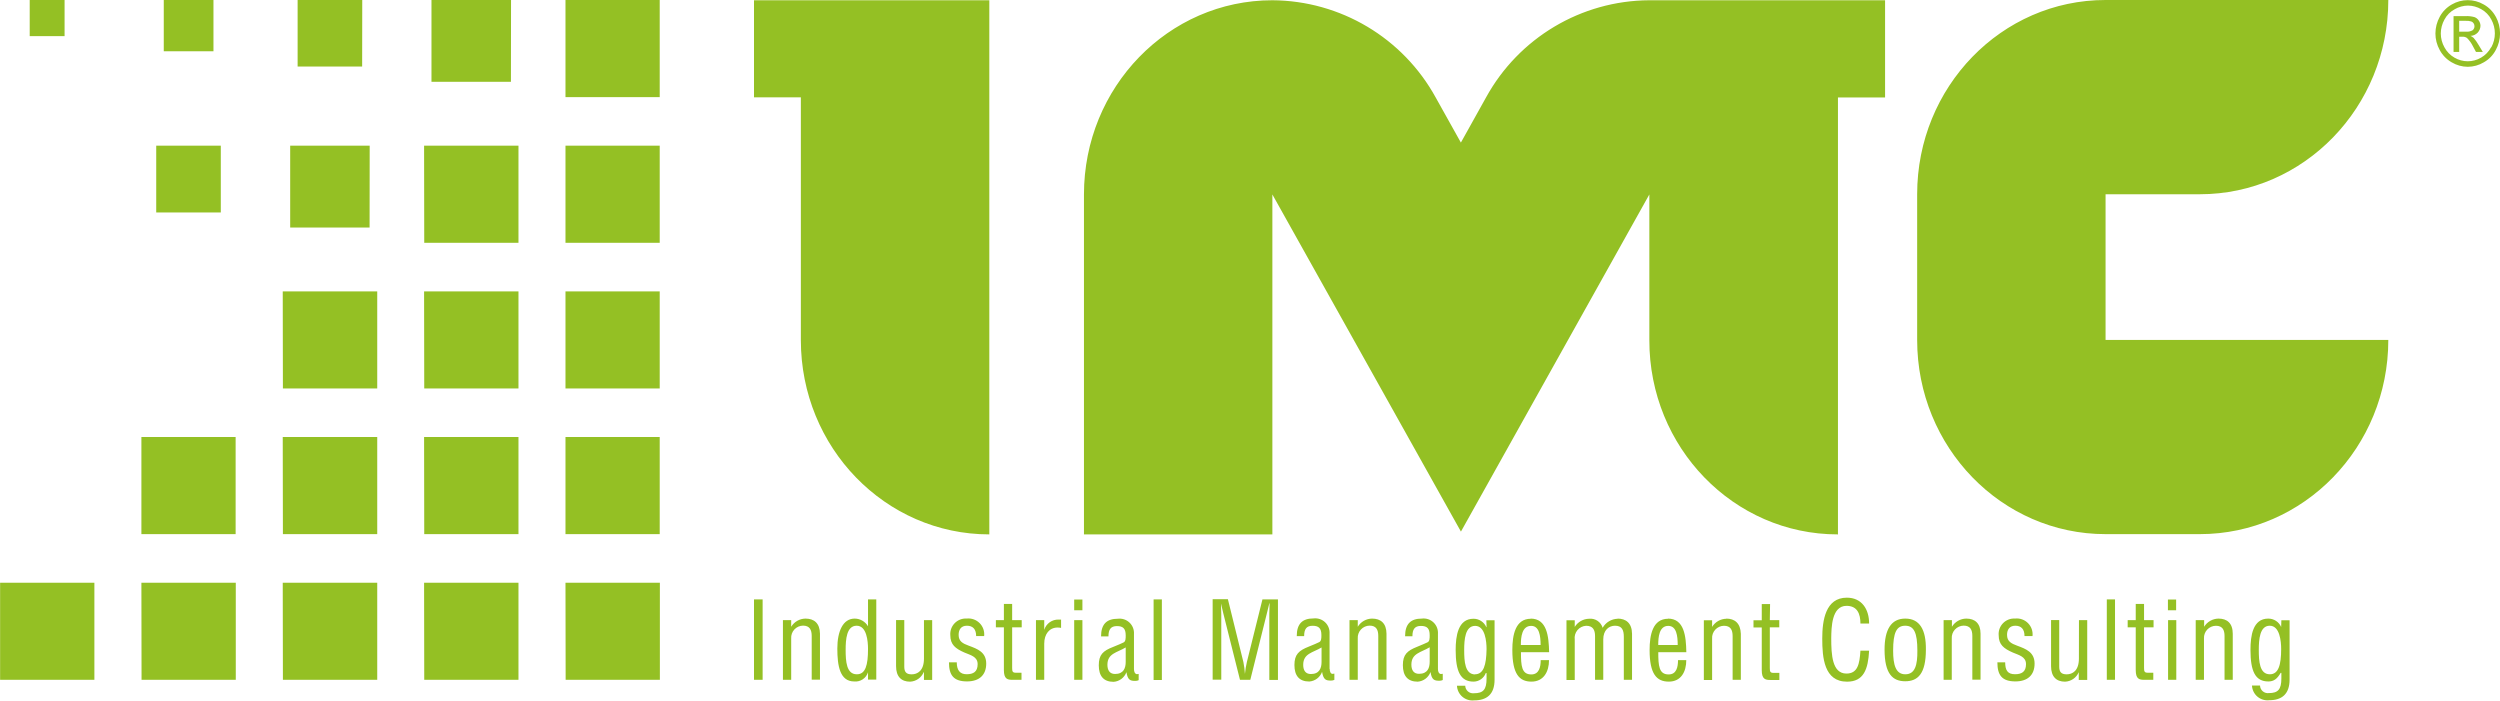
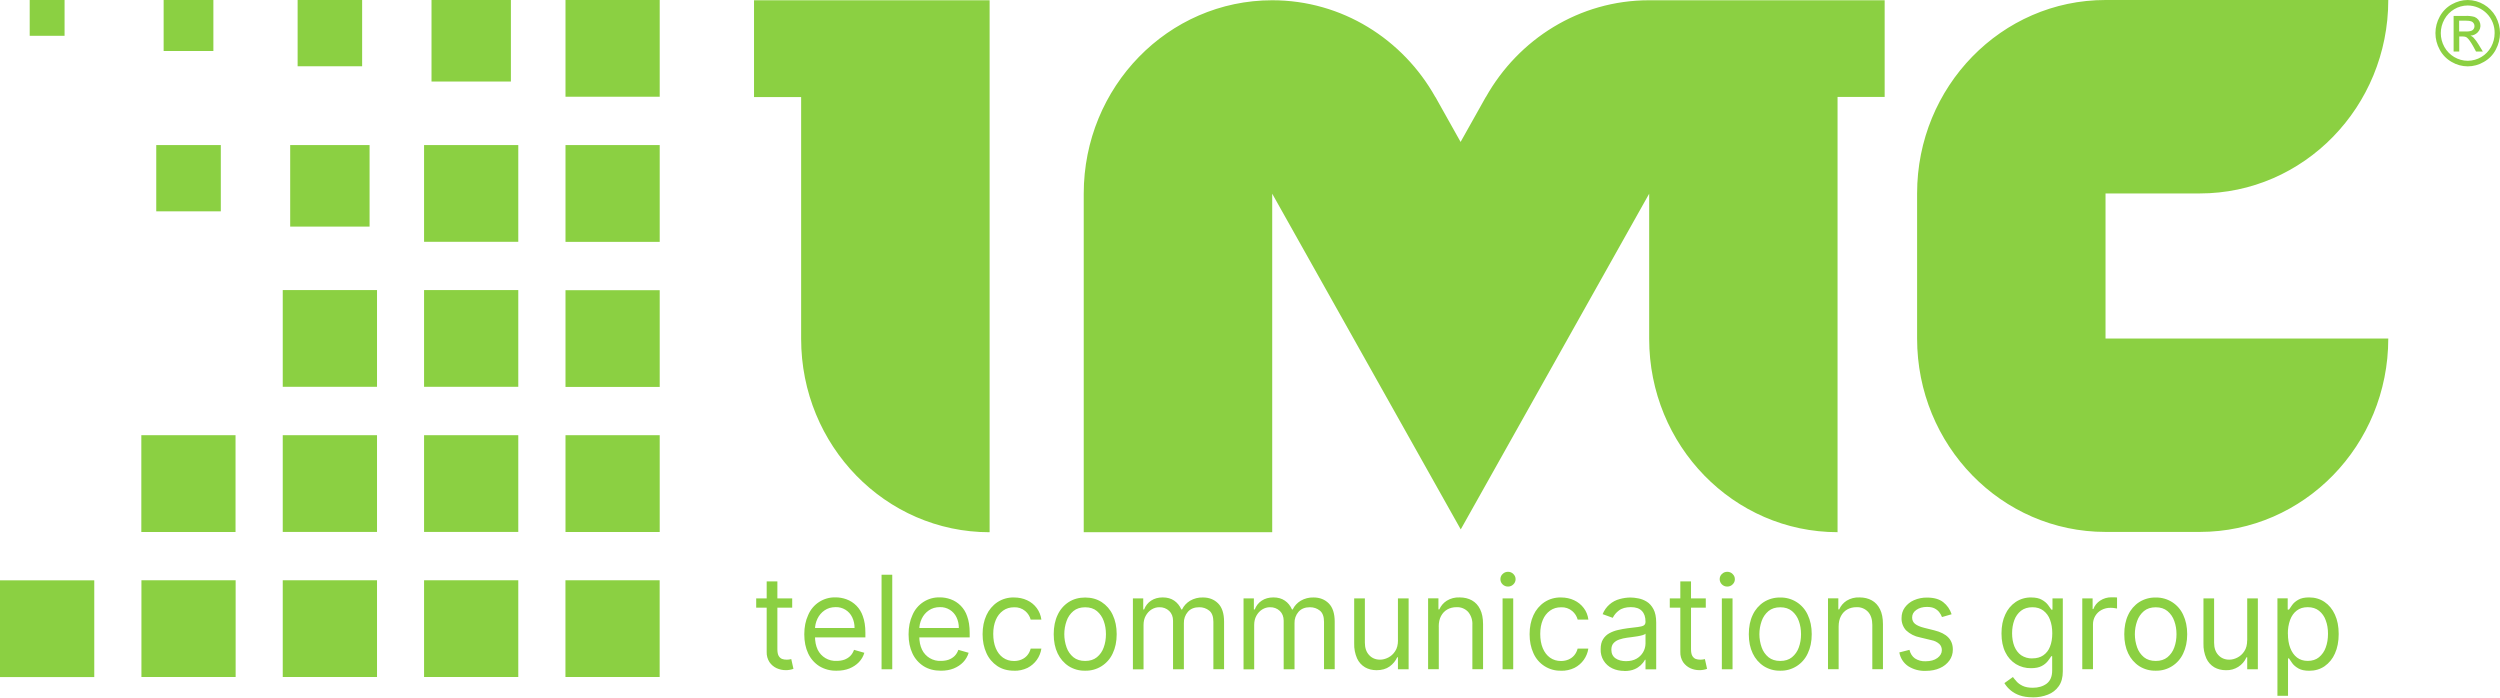
- <svg xmlns="http://www.w3.org/2000/svg" viewBox="0 0 483.92 135.54">
-   <path fill="#94c024" d="M195.92 116.9h-1.6v3.14h-1.55v1.39h1.55v8.27c0 1.75.7 1.89 1.66 1.89h1.75v-1.37h-1.08c-.65 0-.73-.25-.73-.92v-7.87h1.85v-1.39h-1.85Zm-86.46-98.1h18.24V0h-18.24Zm0 28.2h18.24V28.2h-18.24Zm0 28.2h18.24V56.4h-18.24Zm46.46 44.54a3.28 3.28 0 0 0-2.77 1.58v-1.28h-1.6v11.55h1.6v-8a2.33 2.33 0 0 1 2.29-2.49c1.29 0 1.68.83 1.68 2v8.46h1.6v-8.91c-.03-2-1.12-2.91-2.8-2.91Zm46.21 2.18v-1.88h-1.6v11.55h1.6v-7c0-1.86 1-3.12 2.58-3.12a3.34 3.34 0 0 1 .68.07v-1.61a3.75 3.75 0 0 0-.45 0 2.82 2.82 0 0 0-2.81 1.99Zm-92.67-18.53h18.24v-18.8h-18.24Zm69.39 24.08c0 2.39-1.27 3.06-2.38 3.06s-1.43-.53-1.43-1.5v-9h-1.59v8.92c0 2 1 3 2.71 3a3 3 0 0 0 2.64-1.84h.05v1.5h1.59v-11.57h-1.59Zm-10.83-6.24a3 3 0 0 0-2.58-1.49c-2.27 0-3.36 2.45-3.36 5.8s.5 6.37 3.27 6.37a2.54 2.54 0 0 0 2.67-1.78v1.42h1.6v-15.53h-1.6Zm-2.18 9.29c-2 0-2.15-2.52-2.15-4.73 0-2 .17-4.67 2.13-4.67s2.2 3 2.2 4.51c0 3.12-.49 4.89-2.15 4.89ZM145.95 18.84h9.07v47c0 20.77 16.33 37.6 36.48 37.6V.05h-45.55Zm0 112.75h1.67v-15.57h-1.67Zm41.61-6.59c-1.2-.44-2-.85-2-2.11 0-1 .46-1.77 1.6-1.77s1.79.65 1.79 2h1.55a3.07 3.07 0 0 0-3.38-3.39 3 3 0 0 0-3.17 3.23c0 1.83 1 2.59 2.73 3.35 1.15.5 2.56.77 2.56 2.25s-.83 1.95-2.14 1.95-1.9-.81-1.9-2.3h-1.51c0 2.49.9 3.69 3.49 3.69 2.38 0 3.72-1.24 3.72-3.45s-1.68-2.84-3.34-3.45ZM27.37 103.39h18.24v-18.8H27.37ZM12.5 0H5.75v7h6.75Zm30.24 28.2h-12.5v12.93h12.5ZM.02 131.59h18.25V112.8H.02ZM41.32 0H31.7v9.92h9.62Zm57.6 0h-15.4v15.84H98.9ZM71.56 28.2H56.17v15.84h15.37ZM70.12 0H57.61v12.88H70.1Zm12 47h18.24V28.2H82.09Zm-27.36 84.59h18.26V112.8H54.73Zm27.36-28.2h18.24v-18.8H82.09Zm27.37 28.2h18.24V112.8h-18.27ZM82.12 75.2h18.24V56.4H82.09Zm-27.36 28.19h18.26v-18.8H54.73Zm27.36 28.2h18.24V112.8H82.09ZM54.76 75.2h18.26V56.4H54.73ZM27.4 131.59h18.24V112.8H27.37Zm380.41 0h1.59v-15.57h-1.59Zm-5.4-4.12c0 2.39-1.26 3.06-2.37 3.06s-1.44-.53-1.44-1.5v-9h-1.58v8.92c0 2 1 3 2.7 3a3 3 0 0 0 2.66-1.84v1.5h1.64v-11.57h-1.6Zm17.26 4.12h1.59v-11.55h-1.59Zm-4.65-14.69h-1.61v3.14h-1.56v1.39h1.56v8.27c0 1.75.69 1.89 1.67 1.89h1.73v-1.37h-1.06c-.65 0-.73-.25-.73-.92v-7.87h1.84v-1.39h-1.84Zm-46.23 2.84c-2.76 0-4 2.18-4 6 0 4.74 1.6 6.13 4 6.13s4-1.39 4-6.12c.05-3.83-1.19-6.01-3.97-6.01Zm0 10.78c-1.84 0-2.34-1.84-2.34-4.57 0-3.51.65-4.83 2.34-4.83s2.35 1.32 2.35 4.83c.03 2.73-.43 4.57-2.32 4.57Zm-11.38-13.25c2.1 0 2.71 1.54 2.71 3.42h1.68c0-2.79-1.44-5-4.31-5-4.12 0-4.76 4.39-4.76 7.9 0 3.69.35 8.36 4.8 8.36 3.22 0 4.08-2.4 4.27-6h-1.68c-.16 2.58-.53 4.43-2.71 4.43-2.77 0-2.94-3.67-2.94-6.83.03-2.04.05-6.28 2.97-6.28Zm-149.48 14.32h1.59v-11.55h-1.59Zm172.68-11.85a3.3 3.3 0 0 0-2.78 1.58v-1.28h-1.61v11.55h1.58v-8a2.34 2.34 0 0 1 2.29-2.49c1.31 0 1.69.83 1.69 2v8.46h1.59v-8.91c0-2-1.09-2.91-2.76-2.91Zm45.21-82.14c20.14 0 36.48-16.84 36.48-37.6h-54.73c-20.14 0-36.47 16.83-36.47 37.6v28.2c0 20.77 16.33 37.59 36.47 37.59h18.25c20.14 0 36.48-16.82 36.48-37.59h-54.73V37.6Zm-6.18 80.53h1.59v-2.08h-1.59ZM483.1 3.24a5.89 5.89 0 0 0-2.34-2.38 6.13 6.13 0 0 0-6.16 0 6 6 0 0 0-2.34 2.38 6.75 6.75 0 0 0-.84 3.24 6.56 6.56 0 0 0 .83 3.2 6 6 0 0 0 2.31 2.38 6.13 6.13 0 0 0 3.12.87 6.07 6.07 0 0 0 3.11-.87 5.82 5.82 0 0 0 2.31-2.38 6.67 6.67 0 0 0 .83-3.2 6.85 6.85 0 0 0-.83-3.27Zm-.9 5.91a5 5 0 0 1-1.93 2 5.08 5.08 0 0 1-5.18 0 5 5 0 0 1-1.93-2 5.46 5.46 0 0 1-.7-2.67 5.62 5.62 0 0 1 .71-2.7 4.83 4.83 0 0 1 2-2 5.22 5.22 0 0 1 2.56-.7 5.28 5.28 0 0 1 2.56.7 4.83 4.83 0 0 1 1.95 2 5.6 5.6 0 0 1 0 5.37Zm-3.43-1.84a1.69 1.69 0 0 0-.57-.36 2.08 2.08 0 0 0 1.4-.63 2 2 0 0 0 .54-1.34 1.76 1.76 0 0 0-.33-1 1.68 1.68 0 0 0-.84-.67 5.47 5.47 0 0 0-1.72-.19h-2.32v6.93h1.09V7.11h.64a1.35 1.35 0 0 1 .87.24 6 6 0 0 1 1.15 1.6l.59 1.1h1.32l-.82-1.36a8.73 8.73 0 0 0-1-1.41Zm-1.42-1.18h-1.33v-2.1h1.24a3.33 3.33 0 0 1 1.09.12.88.88 0 0 1 .46.36.93.93 0 0 1 .17.56 1 1 0 0 1-.34.77 2.13 2.13 0 0 1-1.29.29Zm-47.92 113.61a3.32 3.32 0 0 0-2.78 1.58v-1.28h-1.63v11.55h1.6v-8a2.33 2.33 0 0 1 2.3-2.46c1.31 0 1.68.83 1.68 2v8.46h1.59v-8.91c0-2.03-1.08-2.94-2.76-2.94Zm12.13 1.62a2.72 2.72 0 0 0-2.5-1.62c-3 0-3.44 3.35-3.44 6.05 0 4.18.94 6.12 3.46 6.12 1 0 1.7-.46 2.38-1.66h.14v1.07c0 2.14-.65 2.84-2.43 2.84a1.51 1.51 0 0 1-1.7-1.46h-1.56a3 3 0 0 0 3.34 2.84c2.41 0 3.94-1.15 3.94-4v-11.48h-1.59Zm-2.19 9.16c-2 0-2.14-2.52-2.14-4.73 0-2 .18-4.67 2.12-4.67s2.21 3 2.21 4.51c0 3.12-.54 4.89-2.19 4.89ZM390.5 125c-1.2-.44-2-.85-2-2.11 0-1 .47-1.77 1.6-1.77s1.78.65 1.78 2h1.55a3.07 3.07 0 0 0-3.38-3.39 3 3 0 0 0-3.17 3.23c0 1.83 1 2.59 2.74 3.35 1.14.5 2.55.77 2.55 2.25s-.84 1.95-2.14 1.95c-1.45 0-1.89-.81-1.89-2.3h-1.51c0 2.49.9 3.69 3.49 3.69 2.37 0 3.71-1.24 3.71-3.45s-1.68-2.84-3.33-3.45Zm-112.16 4.5v-6.82a2.78 2.78 0 0 0-3.13-2.94c-2.1 0-3.23 1-3.23 3.42h1.42c0-1.34.44-2 1.64-2s1.7.48 1.7 1.8c0 .58 0 1.17-.41 1.37-.18.08-1.27.58-2 .86-1.95.77-2.78 1.52-2.78 3.57s.92 3.19 2.87 3.19a2.86 2.86 0 0 0 2.48-1.87c.25 1.55.75 1.69 1.73 1.69a1.38 1.38 0 0 0 .64-.14v-1.21a2 2 0 0 1-.35.05c-.39-.04-.58-.43-.58-.97Zm-1.6-1.41c0 1.19-.39 2.34-2.06 2.34-1.07 0-1.48-.75-1.48-1.78 0-2.22 1.88-2.35 3.54-3.36Zm-11.15-8.35a3.29 3.29 0 0 0-2.77 1.58v-1.28h-1.6v11.55h1.6v-8a2.33 2.33 0 0 1 2.29-2.49c1.3 0 1.68.83 1.68 2v8.46h1.59v-8.91c-.02-2-1.11-2.91-2.79-2.91Zm-24.23 8.39a16.43 16.43 0 0 0-.38 2.32 16.71 16.71 0 0 0-.3-2.3l-3-12.16h-2.95v15.57h1.67v-12.75c0-.67-.06-1.19-.06-2l.45 1.91 3.23 12.87h2l3.17-12.72.51-2.08h.05c0 .59-.05 1.31-.05 2v12.82h1.67v-15.59h-3Zm16 1.34v-6.82a2.78 2.78 0 0 0-3.12-2.94c-2.1 0-3.23 1-3.23 3.42h1.43c0-1.34.44-2 1.63-2s1.71.48 1.71 1.8c0 .58 0 1.17-.43 1.37-.16.08-1.25.58-2 .86-1.95.77-2.79 1.52-2.79 3.57s.92 3.19 2.87 3.19a2.86 2.86 0 0 0 2.48-1.87c.26 1.55.77 1.69 1.72 1.69a1.44 1.44 0 0 0 .66-.14v-1.21a2.08 2.08 0 0 1-.36.05c-.34-.01-.54-.4-.54-.94Zm-1.55-1.34c0 1.19-.41 2.34-2.06 2.34-1.08 0-1.49-.75-1.49-1.78 0-2.22 1.88-2.35 3.55-3.36Zm-47.88-10h1.59v-2.08h-1.59Zm15.37 13.49h1.6v-15.6h-1.6Zm-3.8-2.09v-6.82a2.79 2.79 0 0 0-3.14-2.94c-2.09 0-3.23 1-3.23 3.42h1.43c0-1.34.45-2 1.64-2s1.7.48 1.7 1.8c0 .58 0 1.17-.42 1.37-.16.08-1.25.58-2 .86-2 .77-2.79 1.52-2.79 3.57s.92 3.19 2.87 3.19a2.86 2.86 0 0 0 2.48-1.87c.26 1.55.76 1.69 1.72 1.69a1.39 1.39 0 0 0 .65-.14v-1.21a1.84 1.84 0 0 1-.36.05c-.37-.07-.55-.46-.55-1Zm-1.6-1.41c0 1.19-.4 2.34-2.06 2.34-1.06 0-1.48-.75-1.48-1.78 0-2.22 1.88-2.35 3.54-3.36Zm105-8.35c-3 0-3.59 3.15-3.59 6.05 0 4.66 1.36 6.12 3.72 6.12s3.38-1.9 3.38-4.16h-1.6c0 1.32-.28 2.77-1.82 2.77-1.87 0-2-1.67-2-4.31h5.43c-.06-3.11-.4-6.5-3.57-6.5Zm-1.92 5.08c0-1.53.18-3.7 1.94-3.7 1.61 0 1.83 1.95 1.83 3.7Zm21.65-7.92h-1.61v3.14h-1.6v1.39h1.6v8.27c0 1.75.7 1.89 1.67 1.89h1.74v-1.37h-1.11c-.66 0-.74-.25-.74-.92v-7.9h1.83v-1.39h-1.83Zm-8.45 2.84a3.28 3.28 0 0 0-2.77 1.58v-1.28h-1.6v11.55h1.6v-8a2.33 2.33 0 0 1 2.29-2.49c1.3 0 1.68.83 1.68 2v8.46h1.59v-8.91c-.07-2.03-1.16-2.94-2.84-2.94Zm21.59-16.3v-84.6h9.12V.05h-45.66a36.27 36.27 0 0 0-31.59 18.83l-4.86 8.72-4.87-8.72A36.31 36.31 0 0 0 246.29.05c-20.14 0-36.47 16.83-36.47 37.59v65.8h36.47v-65.8l36.5 65.26 36.47-65.26v28.2c-.03 20.77 16.31 37.6 36.46 37.6Zm-42.61 16.3a3.46 3.46 0 0 0-2.94 1.75 2.46 2.46 0 0 0-2.62-1.75 3.33 3.33 0 0 0-2.78 1.58v-1.28h-1.6v11.55h1.6v-7.82a2.35 2.35 0 0 1 2.2-2.67c1.32 0 1.73.8 1.73 2v8.46h1.59v-7.82c0-1.8 1.09-2.65 2.28-2.65 1.37 0 1.7.87 1.7 2.17v8.3h1.59v-8.91c-.02-2.09-1.2-2.94-2.8-2.94Zm-25.41 1.62h-.05a2.69 2.69 0 0 0-2.48-1.62c-3 0-3.45 3.35-3.45 6.05 0 4.18.94 6.12 3.47 6.12a2.54 2.54 0 0 0 2.36-1.66h.15v1.07c0 2.14-.65 2.84-2.43 2.84a1.51 1.51 0 0 1-1.7-1.46h-1.6a3 3 0 0 0 3.34 2.84c2.41 0 3.94-1.15 3.94-4v-11.51h-1.59Zm-2.19 9.16c-2 0-2.14-2.52-2.14-4.73 0-2 .18-4.67 2.12-4.67s2.21 3 2.21 4.51c-.05 3.09-.58 4.86-2.24 4.86Zm10.76-10.78c-3 0-3.58 3.15-3.58 6.05 0 4.66 1.36 6.12 3.7 6.12s3.4-1.9 3.4-4.16h-1.61c0 1.32-.3 2.77-1.82 2.77-1.88 0-2-1.67-2-4.31h5.45c-.07-3.11-.42-6.5-3.59-6.5Zm-1.93 5.08c0-1.53.19-3.7 2-3.7 1.58 0 1.82 1.95 1.82 3.7Z" />
+ <svg xmlns="http://www.w3.org/2000/svg" viewBox="0 0 484 135">
+   <path fill="#8bd042" d="M109.48 18.73h18.24V0h-18.24v18.73Zm0 28.09h18.24V28.09h-18.24v18.73Zm0 28.09h18.24V56.18h-18.24v18.73Zm0 28.08h18.24V84.26h-18.24v18.73Zm36.5-84.2h9.12V65.6c0 20.69 16.33 37.44 36.49 37.44V.05h-45.61v18.73Zm-118.62 84.2H45.6V84.26H27.36v18.73ZM12.5 0H5.75v6.93h6.75V0Zm30.25 28.09h-12.5v12.83h12.5V28.09ZM0 131.08h18.25v-18.73H0v18.73ZM41.31 0h-9.63v9.88h9.63V0Zm57.6 0H83.54v15.78h15.37V0ZM71.55 28.09H56.18v15.78h15.37V28.09ZM70.11 0H57.62v12.83h12.49V0ZM82.1 46.81h18.24V28.08H82.1v18.73Zm-27.36 84.26h18.25v-18.73H54.74v18.73Zm27.36-28.09h18.24V84.25H82.1v18.73Zm27.37 28.09h18.24v-18.73h-18.24v18.73ZM82.1 74.89h18.24V56.16H82.1v18.73Zm-27.36 28.09h18.25V84.25H54.74v18.73Zm27.36 28.09h18.24v-18.73H82.1v18.73ZM54.74 74.89h18.25V56.16H54.74v18.73Zm-27.36 56.18h18.24v-18.73H27.38v18.73Zm398.5-93.62c20.14 0 36.49-16.77 36.49-37.45h-54.74c-20.14 0-36.48 16.76-36.48 37.45v28.09c0 20.69 16.33 37.44 36.48 37.44h18.25c20.14 0 36.49-16.76 36.49-37.44h-54.74V37.45h18.25ZM483.17 3.2a6.3 6.3 0 0 0-5.41-3.2c-1.05 0-2.08.28-3.08.83a5.93 5.93 0 0 0-2.34 2.37 6.6 6.6 0 0 0-.01 6.42 5.86 5.86 0 0 0 2.31 2.37 6.1 6.1 0 0 0 6.23 0 5.8 5.8 0 0 0 2.31-2.37c.54-1.02.82-2.09.82-3.2s-.28-2.19-.83-3.22Zm-.89 5.88a5.21 5.21 0 0 1-4.52 2.69 5.21 5.21 0 0 1-4.53-2.69 5.47 5.47 0 0 1 .01-5.34 5.2 5.2 0 0 1 4.52-2.68 5.25 5.25 0 0 1 5.2 5.36 5.6 5.6 0 0 1-.68 2.66Zm-3.43-1.82a1.8 1.8 0 0 0-.57-.36 2.08 2.08 0 0 0 1.4-.63 1.83 1.83 0 0 0-.63-3 5.44 5.44 0 0 0-1.71-.19h-2.32v6.9h1.09V7.06h.64c.38 0 .68.07.87.24.28.22.67.75 1.15 1.59l.59 1.09h1.32l-.82-1.35a8.1 8.1 0 0 0-1-1.36Zm-1.43-1.17h-1.33V4h1.25c.52 0 .89.05 1.09.13.2.07.36.2.46.36a.9.9 0 0 1 .17.55c0 .32-.11.58-.34.77-.24.2-.66.29-1.29.29h-.01Zm-121.67 96.97V18.77h9.12V.05h-45.62c-13.49 0-25.3 7.55-31.59 18.75h-.02l-4.87 8.68-4.87-8.69h-.02C271.61 7.6 259.82.05 246.3.05c-20.15 0-36.49 16.76-36.49 37.44v65.54h36.49V37.5l36.5 64.99 36.48-64.99v28.09c0 20.69 16.34 37.44 36.5 37.44l-.02.03Zm-202.38 12.79v1.79h-6.97v-1.79h6.97Zm-4.94-3.29h2.07v13.08c0 .6.08 1.04.25 1.34.17.29.4.49.66.59.27.1.56.14.87.14.23 0 .41-.01.56-.04l.35-.07.42 1.89a4.26 4.26 0 0 1-1.54.25c-.58 0-1.15-.13-1.72-.38a3.46 3.46 0 0 1-1.38-1.17 3.42 3.42 0 0 1-.54-1.98v-13.65Zm13.54 17.29a6.18 6.18 0 0 1-3.35-.88 5.85 5.85 0 0 1-2.16-2.47c-.5-1.06-.75-2.29-.75-3.7s.25-2.64.75-3.72a5.58 5.58 0 0 1 5.31-3.43c.7 0 1.39.12 2.07.36a5.23 5.23 0 0 1 3.2 3.27c.33.88.5 1.95.5 3.23v.89h-10.36v-1.82h8.26a4.6 4.6 0 0 0-.45-2.07 3.44 3.44 0 0 0-3.22-1.97c-.82 0-1.53.21-2.14.63-.6.41-1.05.95-1.37 1.61a4.82 4.82 0 0 0-.48 2.13v1.22c0 1.04.17 1.91.52 2.64a3.85 3.85 0 0 0 3.68 2.18c.54 0 1.03-.08 1.47-.23.44-.16.83-.4 1.15-.71.32-.32.57-.72.74-1.2l2 .57c-.21.69-.56 1.3-1.06 1.82s-1.11.92-1.84 1.22c-.73.29-1.55.43-2.46.43Zm10.77-18.58v18.3h-2.07v-18.3h2.07Zm9.42 18.58c-1.3 0-2.41-.29-3.35-.88a5.85 5.85 0 0 1-2.16-2.47c-.5-1.06-.75-2.29-.75-3.7s.25-2.64.75-3.72a5.58 5.58 0 0 1 5.31-3.43c.7 0 1.39.12 2.07.36a5.23 5.23 0 0 1 3.2 3.27c.33.88.5 1.95.5 3.23v.89h-10.36v-1.82h8.26a4.6 4.6 0 0 0-.45-2.07 3.44 3.44 0 0 0-3.22-1.97c-.82 0-1.53.21-2.14.63-.6.41-1.05.95-1.37 1.61a4.82 4.82 0 0 0-.48 2.13v1.22c0 1.04.18 1.91.53 2.64a3.85 3.85 0 0 0 3.68 2.18c.54 0 1.03-.08 1.47-.23.44-.16.83-.4 1.15-.71.32-.32.57-.72.74-1.2l1.99.57c-.21.69-.56 1.3-1.06 1.82s-1.11.92-1.84 1.22c-.73.29-1.55.43-2.46.43Zm14.17 0c-1.26 0-2.35-.3-3.26-.91a5.9 5.9 0 0 1-2.1-2.51c-.49-1.07-.74-2.28-.74-3.65s.25-2.62.75-3.69a6.02 6.02 0 0 1 2.12-2.51 5.58 5.58 0 0 1 3.19-.91c.94 0 1.8.18 2.56.54a4.78 4.78 0 0 1 2.76 3.75h-2.07a3.28 3.28 0 0 0-1.05-1.66 3.1 3.1 0 0 0-2.17-.73c-.8 0-1.51.21-2.12.64a4.16 4.16 0 0 0-1.41 1.8c-.33.77-.5 1.67-.5 2.71s.16 1.98.49 2.77c.33.79.8 1.4 1.4 1.83.61.43 1.32.65 2.14.65.54 0 1.02-.1 1.46-.29.44-.19.81-.46 1.11-.82.3-.36.52-.79.65-1.29h2.07a5 5 0 0 1-2.68 3.73 5.7 5.7 0 0 1-2.61.56Zm13.76 0a5.75 5.75 0 0 1-3.19-.88 6.02 6.02 0 0 1-2.14-2.47c-.51-1.06-.76-2.3-.76-3.72s.25-2.68.76-3.74a5.85 5.85 0 0 1 2.14-2.48c.92-.59 1.98-.88 3.19-.88s2.27.29 3.19.88a5.9 5.9 0 0 1 2.14 2.48c.51 1.07.77 2.31.77 3.74s-.26 2.66-.77 3.72a5.72 5.72 0 0 1-5.33 3.35Zm0-1.89c.92 0 1.68-.24 2.27-.72a4.2 4.2 0 0 0 1.32-1.9c.29-.79.43-1.64.43-2.56s-.14-1.77-.43-2.56a4.41 4.41 0 0 0-1.32-1.92c-.59-.49-1.35-.73-2.27-.73s-1.68.24-2.28.73a4.33 4.33 0 0 0-1.32 1.92 7.64 7.64 0 0 0 0 5.12 4.3 4.3 0 0 0 1.32 1.9c.6.48 1.35.72 2.28.72Zm9.24 1.61v-13.72h2v2.14h.17c.28-.73.73-1.3 1.36-1.71.62-.41 1.37-.62 2.25-.62s1.62.21 2.21.62c.59.4 1.06.97 1.39 1.71h.14c.34-.71.86-1.27 1.55-1.69a4.66 4.66 0 0 1 2.48-.63c1.2 0 2.18.38 2.95 1.15.76.76 1.15 1.95 1.15 3.56v9.18h-2.07v-9.18c0-1.01-.27-1.74-.81-2.17a3 3 0 0 0-1.92-.65c-.95 0-1.68.29-2.2.88a3.17 3.17 0 0 0-.78 2.2v8.93h-2.1v-9.4c0-.78-.25-1.41-.74-1.89a2.64 2.64 0 0 0-1.92-.72c-.54 0-1.04.15-1.51.44-.46.29-.83.7-1.12 1.22-.28.51-.42 1.1-.42 1.78v8.58h-2.07Zm21.42 0v-13.72h2v2.14h.17c.28-.73.73-1.3 1.36-1.71.62-.41 1.37-.62 2.25-.62s1.62.21 2.21.62c.6.4 1.06.97 1.39 1.71h.14c.34-.71.86-1.27 1.55-1.69a4.66 4.66 0 0 1 2.48-.63c1.2 0 2.18.38 2.95 1.15.76.76 1.15 1.95 1.15 3.56v9.18h-2.07v-9.18c0-1.01-.27-1.74-.81-2.17s-1.18-.65-1.92-.65c-.94 0-1.68.29-2.2.88a3.17 3.17 0 0 0-.78 2.2v8.93h-2.1v-9.4c0-.78-.25-1.41-.74-1.89a2.64 2.64 0 0 0-1.92-.72c-.54 0-1.04.15-1.51.44-.46.29-.83.7-1.12 1.22-.28.51-.42 1.1-.42 1.78v8.58h-2.07Zm29.89-5.61v-8.11h2.07v13.72h-2.07v-2.32h-.14c-.32.7-.8 1.29-1.47 1.78-.67.48-1.51.72-2.52.72-.84 0-1.59-.19-2.24-.56a3.87 3.87 0 0 1-1.54-1.72 6.7 6.7 0 0 1-.56-2.9v-8.72h2.07v8.58c0 1 .27 1.8.82 2.39.55.6 1.26.89 2.12.89.51 0 1.04-.13 1.57-.4.54-.27.99-.68 1.35-1.23.37-.55.55-1.26.55-2.12Zm7.91-2.65v8.25h-2.07v-13.72h2v2.14h.17c.32-.7.79-1.26 1.44-1.68a4.37 4.37 0 0 1 2.48-.64c.91 0 1.71.19 2.39.57.68.38 1.21.95 1.59 1.72.38.76.57 1.73.57 2.89v8.72h-2.07v-8.58a3.6 3.6 0 0 0-.82-2.52 2.88 2.88 0 0 0-2.26-.91c-.66 0-1.25.15-1.77.44-.51.29-.92.72-1.22 1.28-.3.56-.44 1.24-.44 2.04Zm12.35 8.26v-13.72h2.06v13.72h-2.06Zm1.05-16.01c-.4 0-.75-.14-1.04-.42-.29-.28-.43-.62-.43-1.01s.14-.73.43-1.01.64-.42 1.04-.42.75.14 1.03.42c.29.28.44.62.44 1.01s-.15.73-.44 1.01c-.29.28-.63.42-1.03.42Zm10.26 16.29a5.67 5.67 0 0 1-5.35-3.42c-.49-1.07-.73-2.28-.73-3.65s.25-2.62.75-3.69a6.02 6.02 0 0 1 2.12-2.51 5.58 5.58 0 0 1 3.19-.91c.95 0 1.8.18 2.56.54a4.9 4.9 0 0 1 1.86 1.5c.49.64.79 1.39.9 2.25h-2.07a3.28 3.28 0 0 0-1.05-1.66 3.1 3.1 0 0 0-2.17-.73c-.81 0-1.51.21-2.12.64a4.16 4.16 0 0 0-1.41 1.8c-.33.77-.5 1.67-.5 2.71s.16 1.98.49 2.77c.33.79.8 1.4 1.4 1.83.6.43 1.32.65 2.13.65.54 0 1.02-.1 1.46-.29.44-.19.81-.46 1.11-.82.3-.36.52-.79.65-1.29h2.07a5 5 0 0 1-2.68 3.73 5.7 5.7 0 0 1-2.61.56Zm12.26.04c-.85 0-1.62-.16-2.32-.49a3.91 3.91 0 0 1-2.26-3.73c0-.79.15-1.42.46-1.91.3-.49.71-.88 1.21-1.16a6.49 6.49 0 0 1 1.68-.63 20.2 20.2 0 0 1 1.86-.34c.82-.11 1.48-.19 1.99-.24.51-.06.89-.16 1.12-.29.24-.14.36-.38.36-.71v-.07c0-.88-.24-1.57-.71-2.05-.47-.49-1.18-.73-2.13-.73s-1.76.22-2.32.66a3.9 3.9 0 0 0-1.18 1.41l-1.96-.71a4.9 4.9 0 0 1 3.32-2.93c.7-.19 1.39-.29 2.07-.29.43 0 .93.05 1.49.16.57.1 1.11.31 1.64.63.53.32.97.81 1.32 1.46.35.65.53 1.52.53 2.61v9.04h-2.07v-1.86h-.1a4.1 4.1 0 0 1-2 1.83c-.54.24-1.21.36-1.99.36Zm.31-1.89c.82 0 1.5-.16 2.07-.49a3.4 3.4 0 0 0 1.72-2.9v-1.93c-.09.11-.28.21-.58.29-.29.08-.63.16-1.01.22l-1.11.16-.86.11c-.54.07-1.04.19-1.51.35-.46.15-.83.39-1.12.71-.28.31-.42.73-.42 1.27 0 .73.27 1.29.8 1.66.54.37 1.22.55 2.04.55Zm15.46-12.15v1.79h-6.97v-1.79h6.97Zm-4.93-3.29h2.07v13.08c0 .6.08 1.04.25 1.34.18.29.4.49.66.59.28.1.56.14.87.14.23 0 .41-.01.56-.04l.35-.07.42 1.89a4.26 4.26 0 0 1-1.54.25 4.2 4.2 0 0 1-1.72-.38 3.53 3.53 0 0 1-1.38-1.17 3.42 3.42 0 0 1-.54-1.98v-13.65Zm8.04 17.01v-13.72h2.07v13.72h-2.07Zm1.05-16.01a1.45 1.45 0 0 1-1.47-1.43c0-.39.14-.73.43-1.01s.64-.42 1.04-.42.75.14 1.03.42c.29.28.44.62.44 1.01s-.14.73-.44 1.01c-.28.28-.63.42-1.03.42Zm10.26 16.29a5.75 5.75 0 0 1-3.19-.88 6.02 6.02 0 0 1-2.14-2.47c-.51-1.06-.76-2.3-.76-3.72s.25-2.68.76-3.74a5.91 5.91 0 0 1 2.14-2.48 5.75 5.75 0 0 1 3.19-.88 5.71 5.71 0 0 1 5.32 3.36c.51 1.07.77 2.31.77 3.74s-.26 2.66-.77 3.72a5.71 5.71 0 0 1-5.32 3.35Zm0-1.89c.92 0 1.68-.24 2.27-.72a4.27 4.27 0 0 0 1.32-1.9c.29-.79.43-1.64.43-2.56s-.14-1.77-.43-2.56a4.33 4.33 0 0 0-1.32-1.92c-.6-.49-1.35-.73-2.27-.73s-1.68.24-2.28.73a4.41 4.41 0 0 0-1.32 1.92 7.64 7.64 0 0 0 0 5.12 4.3 4.3 0 0 0 1.32 1.9c.6.48 1.36.72 2.28.72Zm11.3-6.65v8.25h-2.06v-13.72h2v2.14h.17c.31-.7.79-1.26 1.43-1.68a4.38 4.38 0 0 1 2.49-.64c.91 0 1.71.19 2.39.57.68.38 1.21.95 1.59 1.72.38.76.57 1.73.57 2.89v8.72h-2.06v-8.58c0-1.08-.28-1.92-.82-2.52a2.88 2.88 0 0 0-2.26-.91c-.66 0-1.25.15-1.77.44-.52.29-.92.72-1.22 1.28-.3.56-.45 1.24-.45 2.04Zm21.87-2.39-1.86.54a3.54 3.54 0 0 0-.52-.92c-.22-.3-.53-.55-.91-.75s-.88-.29-1.48-.29c-.82 0-1.51.19-2.06.58-.54.38-.81.87-.81 1.46 0 .52.19.94.56 1.24.37.3.96.56 1.75.76l2 .5c1.2.3 2.1.75 2.69 1.37.59.61.88 1.39.88 2.35 0 .79-.22 1.49-.66 2.11a4.46 4.46 0 0 1-1.84 1.47c-.79.36-1.7.54-2.75.54a5.9 5.9 0 0 1-3.4-.91 4.04 4.04 0 0 1-1.71-2.66l1.96-.5c.18.74.54 1.29 1.06 1.66a3.5 3.5 0 0 0 2.06.55c.96 0 1.72-.21 2.29-.63.57-.42.86-.93.86-1.52 0-.48-.16-.88-.49-1.2a3.1 3.1 0 0 0-1.5-.73l-2.24-.54a5.36 5.36 0 0 1-2.71-1.38 3.4 3.4 0 0 1-.86-2.37c0-.77.21-1.46.64-2.05a4.32 4.32 0 0 1 1.76-1.4 6.06 6.06 0 0 1 2.54-.51c1.33 0 2.38.3 3.13.89.76.6 1.31 1.38 1.63 2.36ZM393.54 135c-1 0-1.86-.13-2.57-.39a5.52 5.52 0 0 1-2.92-2.36l1.65-1.18c.18.25.42.54.71.86.28.33.68.61 1.17.85.5.24 1.16.37 1.97.37 1.08 0 1.98-.27 2.69-.8.7-.54 1.06-1.38 1.06-2.52v-2.79h-.18c-.15.25-.37.56-.65.93a3.6 3.6 0 0 1-1.19.97c-.52.28-1.21.42-2.08.42a5.44 5.44 0 0 1-2.92-.79 5.44 5.44 0 0 1-2.04-2.29c-.5-1-.75-2.22-.75-3.64s.24-2.63.73-3.67a5.73 5.73 0 0 1 2.02-2.43 5.23 5.23 0 0 1 2.99-.87c.88 0 1.57.15 2.08.45.52.29.91.63 1.19 1 .28.37.49.67.65.91h.21v-2.18h2v14.12c0 1.18-.26 2.14-.79 2.88a4.49 4.49 0 0 1-2.1 1.63c-.88.35-1.85.53-2.92.53Zm-.07-7.54c.83 0 1.53-.19 2.1-.58a3.55 3.55 0 0 0 1.3-1.67c.3-.73.45-1.6.45-2.61s-.15-1.86-.44-2.62a3.85 3.85 0 0 0-1.3-1.78c-.57-.43-1.28-.64-2.12-.64s-1.61.23-2.19.68a4.08 4.08 0 0 0-1.3 1.82c-.28.76-.43 1.61-.43 2.54s.15 1.8.44 2.53c.3.73.73 1.3 1.31 1.72a3.7 3.7 0 0 0 2.17.62Zm9.66 2.11v-13.72h2v2.07h.14a3.3 3.3 0 0 1 1.33-1.65 3.88 3.88 0 0 1 2.17-.63h.57c.23 0 .4.01.52.03v2.14l-.48-.08c-.24-.04-.5-.06-.78-.06a3.6 3.6 0 0 0-1.75.42 3.13 3.13 0 0 0-1.65 2.79v8.68h-2.07Zm14.22.28a5.75 5.75 0 0 1-3.19-.88 6.02 6.02 0 0 1-2.14-2.47c-.51-1.06-.76-2.3-.76-3.72s.25-2.68.76-3.74a5.91 5.91 0 0 1 2.14-2.48 5.75 5.75 0 0 1 3.19-.88 5.71 5.71 0 0 1 5.32 3.36c.51 1.07.77 2.31.77 3.74s-.26 2.66-.77 3.72a5.71 5.71 0 0 1-5.32 3.35Zm0-1.89c.92 0 1.68-.24 2.27-.72a4.27 4.27 0 0 0 1.32-1.9c.29-.79.43-1.64.43-2.56s-.14-1.77-.43-2.56a4.33 4.33 0 0 0-1.32-1.92c-.6-.49-1.35-.73-2.27-.73s-1.68.24-2.28.73a4.41 4.41 0 0 0-1.32 1.92 7.64 7.64 0 0 0 0 5.12 4.3 4.3 0 0 0 1.32 1.9c.6.48 1.36.72 2.28.72Zm17.71-4v-8.11h2.06v13.72h-2.06v-2.32h-.14a4.18 4.18 0 0 1-3.99 2.5c-.84 0-1.59-.19-2.24-.56a3.87 3.87 0 0 1-1.54-1.72 6.7 6.7 0 0 1-.56-2.9v-8.72h2.06v8.58c0 1 .27 1.8.82 2.39.55.6 1.26.89 2.12.89.51 0 1.04-.13 1.56-.4.54-.27.99-.68 1.35-1.23.37-.55.55-1.26.55-2.12Zm5.85 10.75v-18.87h1.99v2.18h.25c.15-.24.36-.54.63-.91.27-.38.66-.71 1.17-1 .51-.3 1.21-.45 2.08-.45 1.13 0 2.13.29 2.99.87.86.58 1.54 1.4 2.02 2.46.49 1.06.73 2.31.73 3.75s-.24 2.71-.73 3.78a5.82 5.82 0 0 1-2.01 2.47c-.86.58-1.85.87-2.97.87-.86 0-1.56-.15-2.07-.44-.52-.3-.92-.63-1.2-1.01-.28-.38-.5-.7-.65-.95h-.18v7.25h-2.06Zm2.03-12.01c0 1.04.15 1.95.45 2.74.3.79.73 1.4 1.3 1.85.57.44 1.27.66 2.1.66s1.59-.23 2.16-.7a4.27 4.27 0 0 0 1.31-1.89c.3-.8.44-1.69.44-2.66s-.14-1.83-.44-2.61a4 4 0 0 0-1.3-1.85c-.58-.46-1.3-.69-2.18-.69s-1.55.22-2.12.65c-.57.43-1 1.03-1.29 1.8a7.58 7.58 0 0 0-.44 2.69Z" />
</svg>
